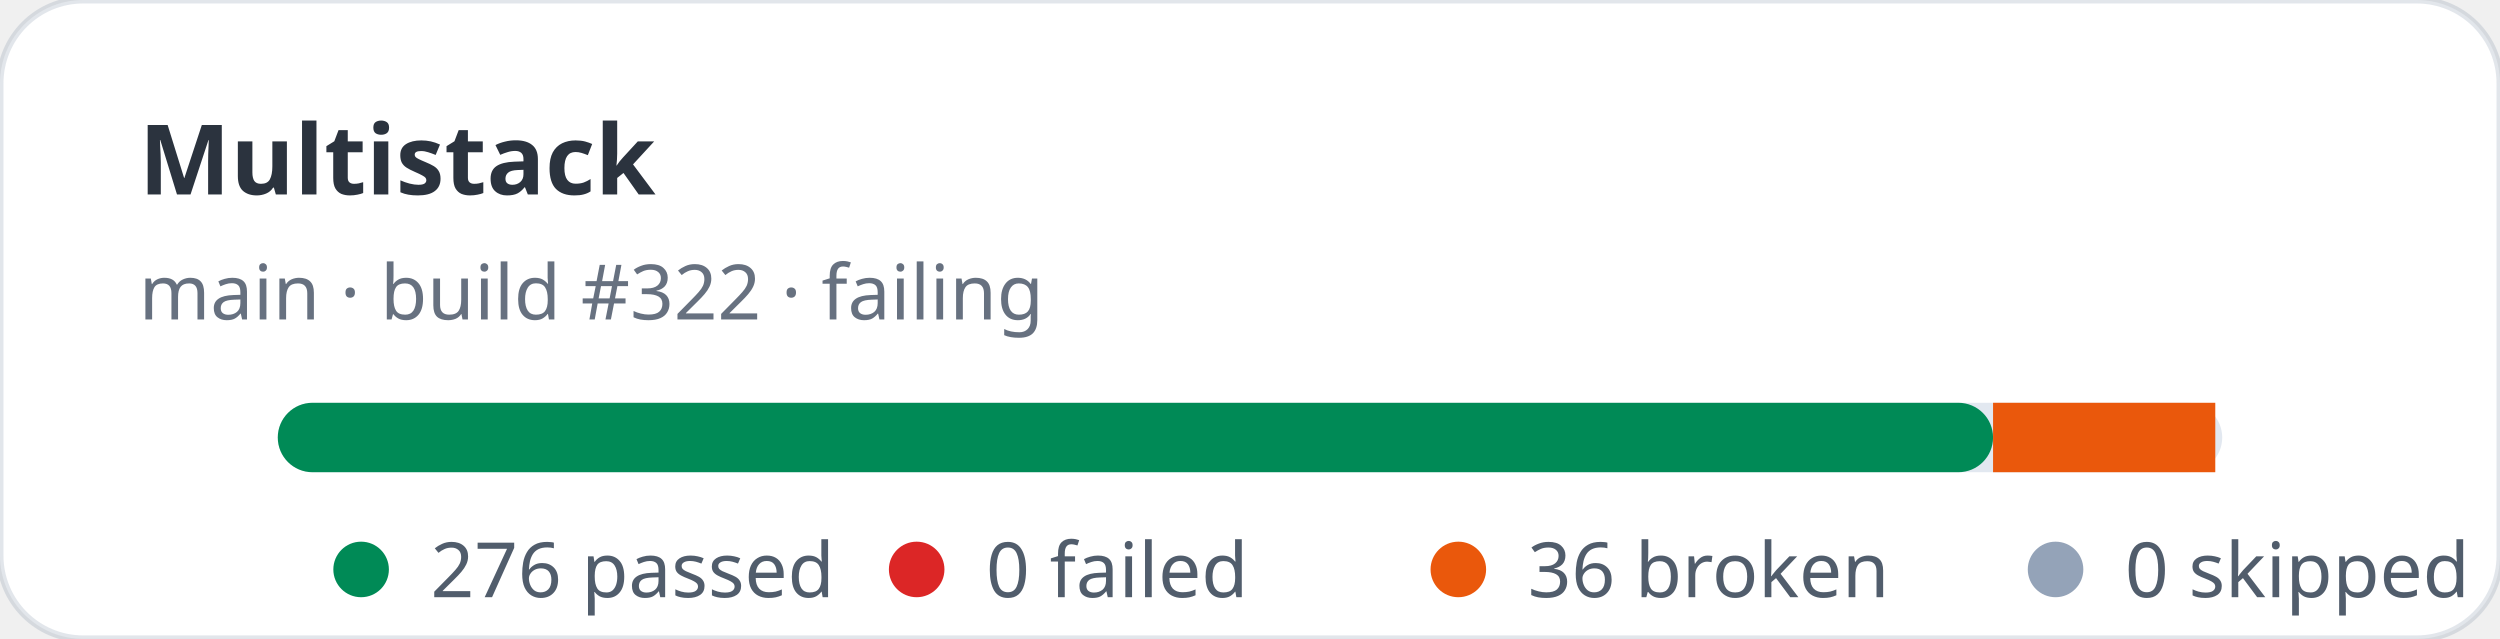
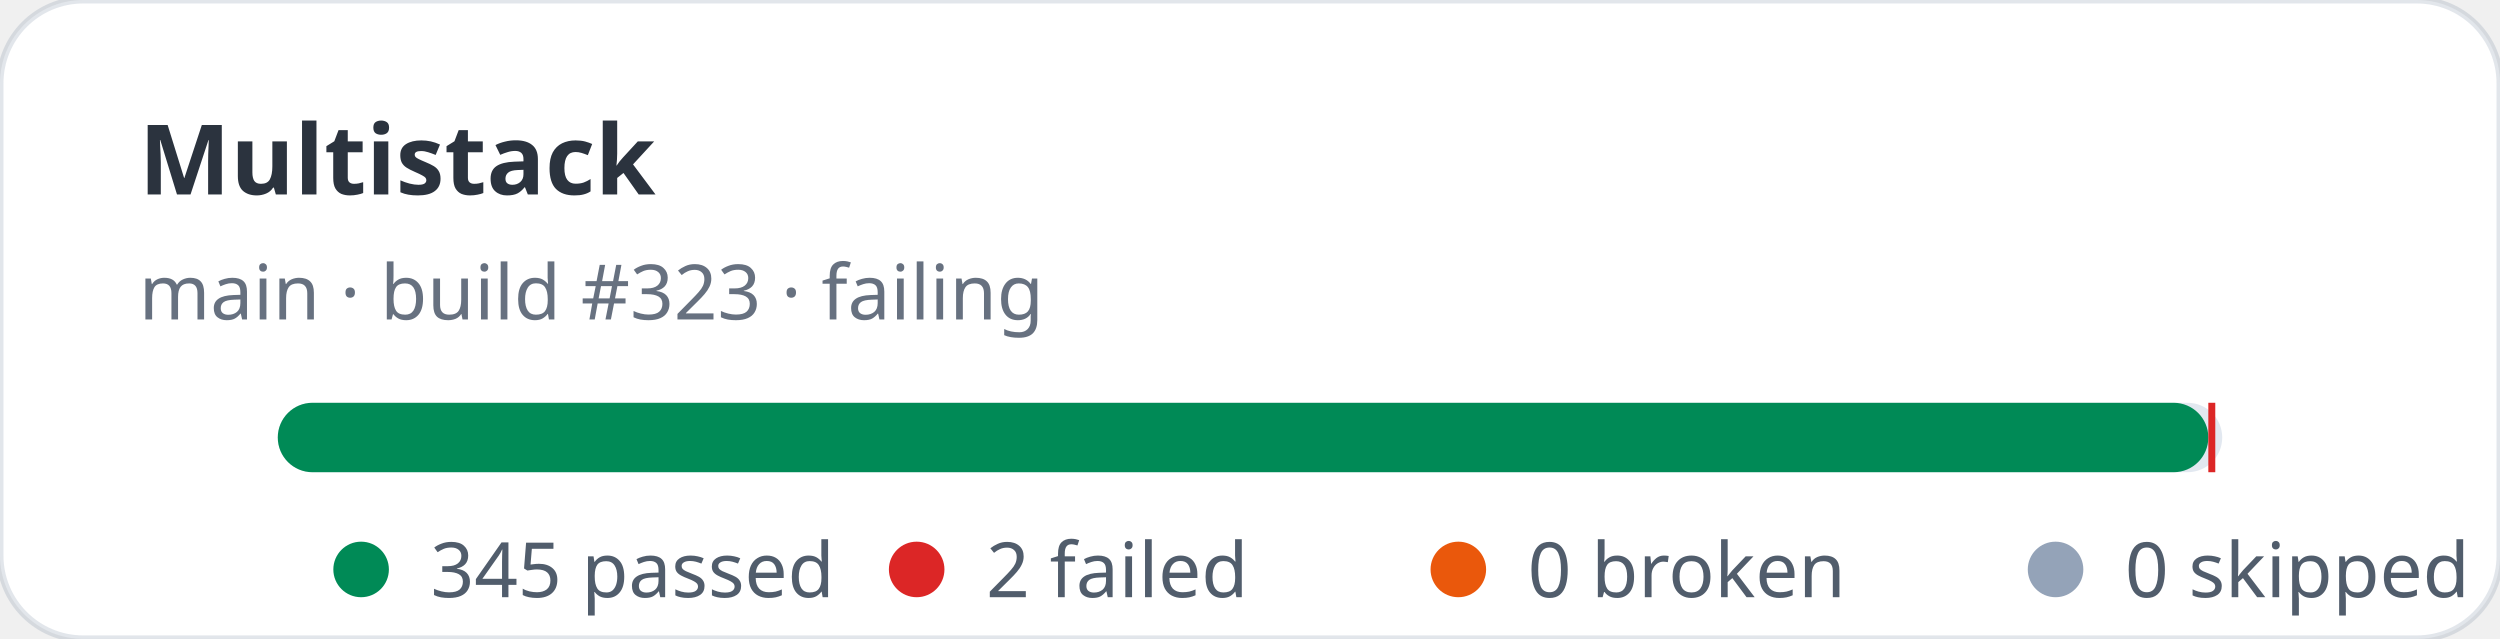
- <svg xmlns="http://www.w3.org/2000/svg" width="360" height="92" viewBox="0 0 360 92" role="img" aria-label="Multistack stats: 276 passed, 0 failed">
+ <svg xmlns="http://www.w3.org/2000/svg" width="360" height="92" viewBox="0 0 360 92" role="img" aria-label="Multistack stats: 345 passed, 2 failed">
  <rect width="360" height="92" rx="12" fill="#ffffff" stroke="rgba(11,48,86,0.12)" />
  <text x="20" y="28" fill="rgba(1,10,24,0.83)" font-family="ui-sans-serif,system-ui,sans-serif" font-size="14" font-weight="700">Multistack</text>
-   <text x="20" y="46" fill="rgba(2,19,44,0.6)" font-family="ui-sans-serif,system-ui,sans-serif" font-size="11">main · build #322 · failing</text>
+   <text x="20" y="46" fill="rgba(2,19,44,0.6)" font-family="ui-sans-serif,system-ui,sans-serif" font-size="11">main · build #323 · failing</text>
  <rect x="40" y="58" width="280" height="10" rx="5" fill="#e2e8f0" />
-   <rect x="40" y="58" width="247" height="10" rx="5" fill="#008a56" />
-   <rect x="287" y="58" width="32" height="10" fill="#ea580c" />
+   <rect x="40" y="58" width="278" height="10" rx="5" fill="#008a56" />
+   <rect x="318" y="58" width="1" height="10" fill="#dc2626" />
  <g font-family="ui-sans-serif,system-ui,sans-serif" font-size="11" fill="rgba(1,18,40,0.68)">
    <circle cx="52" cy="82" r="4" fill="#008a56" />
-     <text x="62" y="86">276 passed</text>
+     <text x="62" y="86">345 passed</text>
    <circle cx="132" cy="82" r="4" fill="#dc2626" />
-     <text x="142" y="86">0 failed</text>
+     <text x="142" y="86">2 failed</text>
    <circle cx="210" cy="82" r="4" fill="#ea580c" />
-     <text x="220" y="86">36 broken</text>
+     <text x="220" y="86">0 broken</text>
    <circle cx="296" cy="82" r="4" fill="#94a3b8" />
    <text x="306" y="86">0 skipped</text>
  </g>
</svg>
